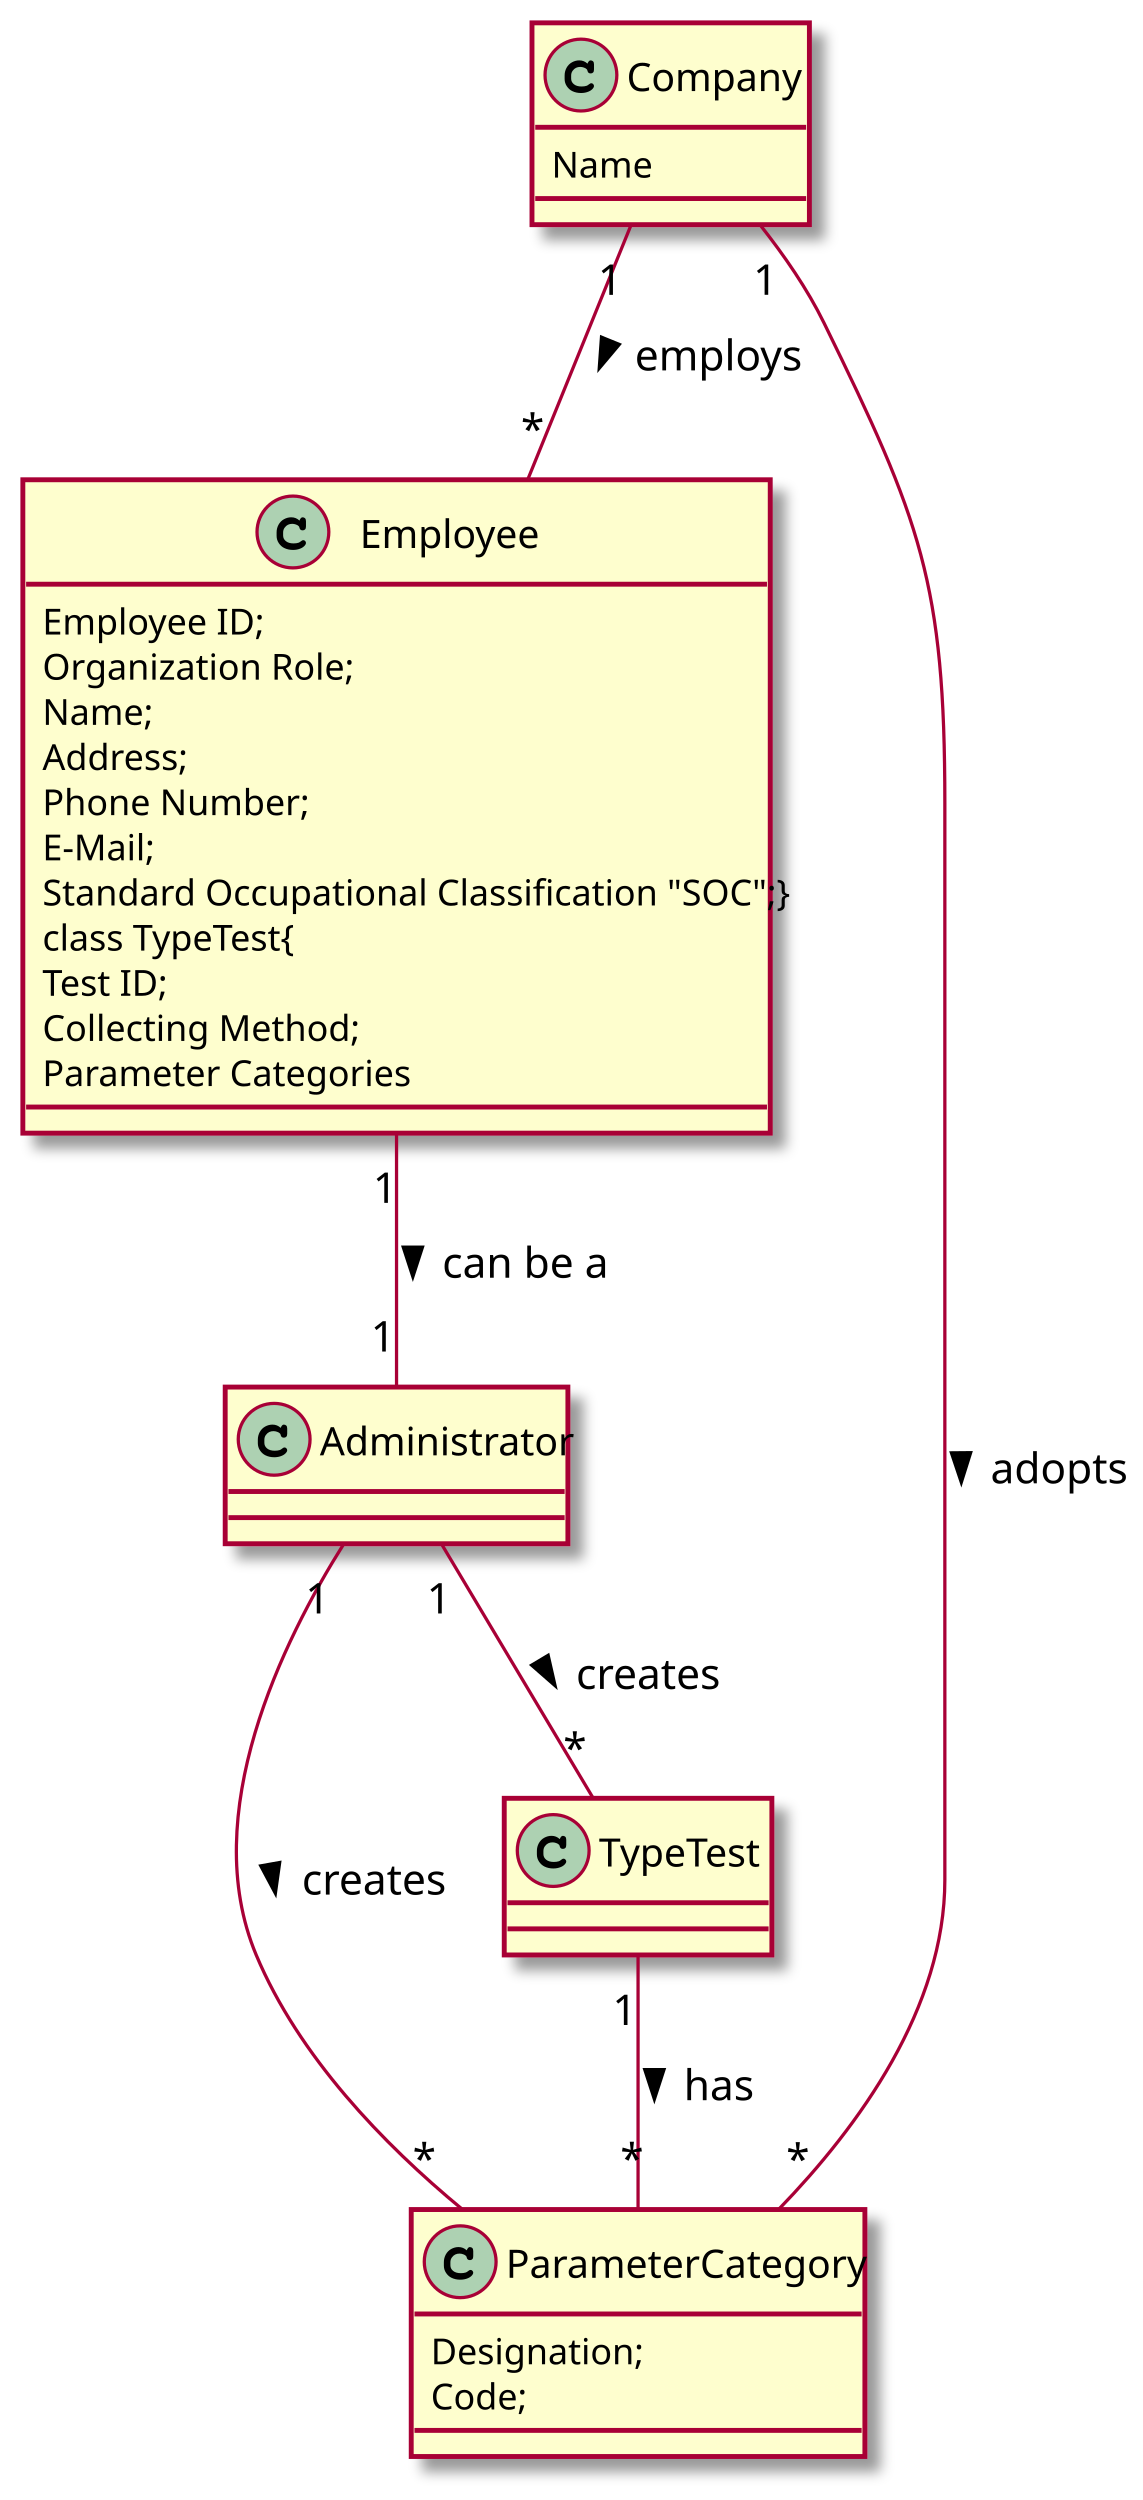
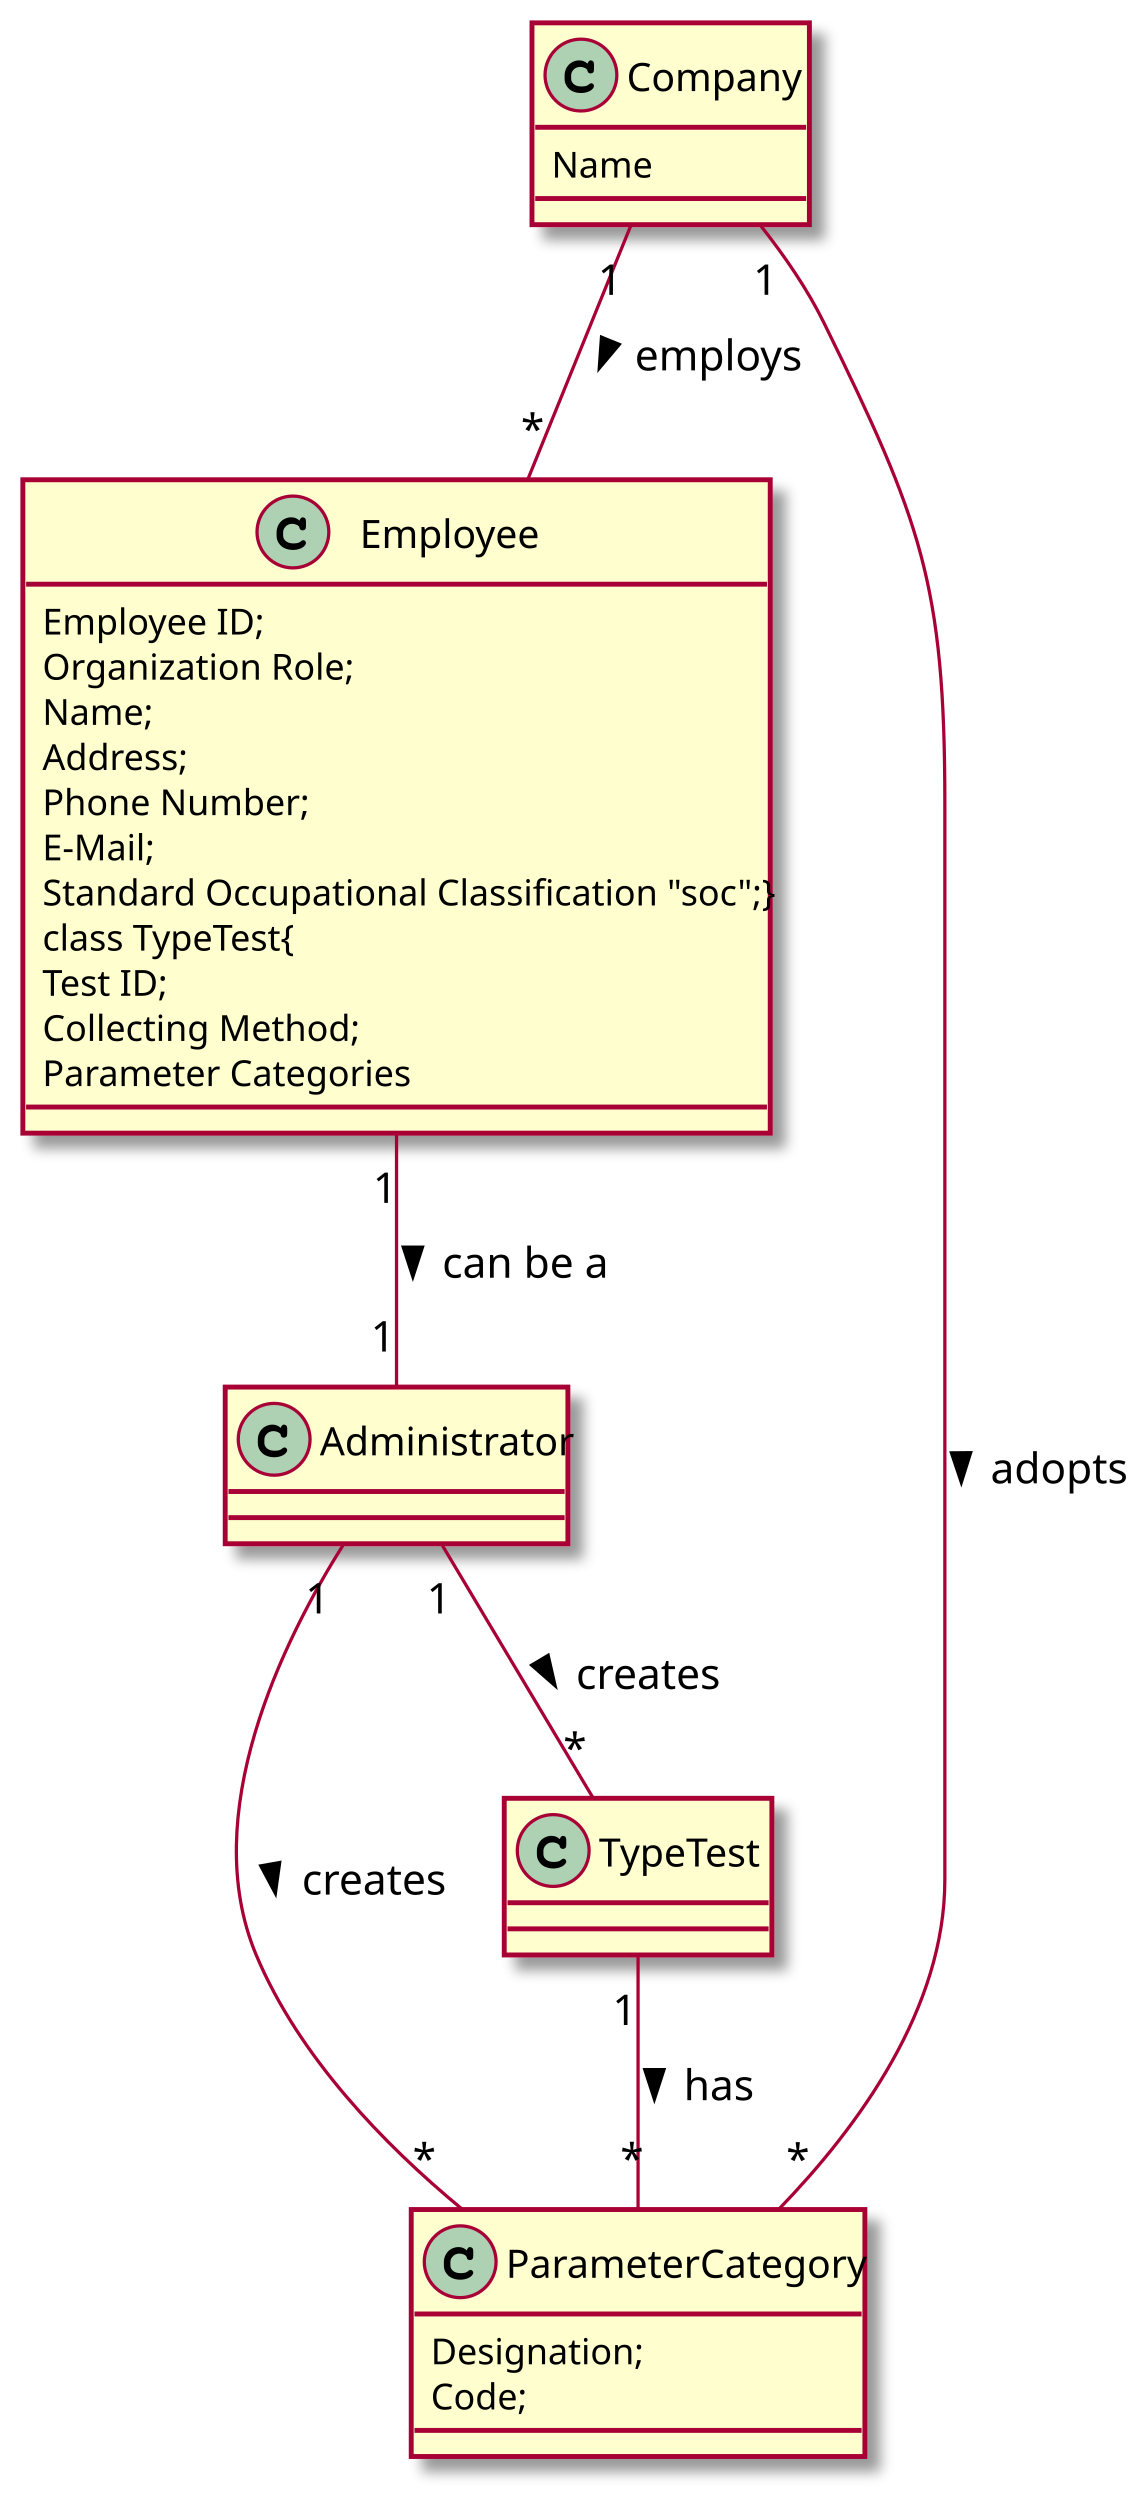
<svg xmlns="http://www.w3.org/2000/svg" contentScriptType="application/ecmascript" contentStyleType="text/css" height="766px" preserveAspectRatio="none" style="width:350px;height:766px;" version="1.1" viewBox="0 0 350 766" width="350px" zoomAndPan="magnify">
  <defs>
    <filter height="300%" id="ftvhwtumvpm30" width="300%" x="-1" y="-1">
      <feGaussianBlur result="blurOut" stdDeviation="2.0" />
      <feColorMatrix in="blurOut" result="blurOut2" type="matrix" values="0 0 0 0 0 0 0 0 0 0 0 0 0 0 0 0 0 0 .4 0" />
      <feOffset dx="4.0" dy="4.0" in="blurOut2" result="blurOut3" />
      <feBlend in="SourceGraphic" in2="blurOut3" mode="normal" />
    </filter>
  </defs>
  <g>
    <rect codeLine="2" fill="#FEFECE" filter="url(#ftvhwtumvpm30)" height="48" id="Administrator" style="stroke:#A80036;stroke-width:1.5;" width="105" x="69" y="425" />
    <ellipse cx="84" cy="441" fill="#ADD1B2" rx="11" ry="11" style="stroke:#A80036;stroke-width:1.0;" />
    <path d="M86,437.5 Q86.203,437 86.438,436.75 Q86.672,436.5 86.938,436.5 Q87.406,436.5 87.703,436.781 Q88,437.062 88,437.719 L88,439.281 Q88,439.938 87.719,440.219 Q87.438,440.5 87,440.5 Q86.609,440.5 86.359,440.328 Q86.109,440.156 86,439.703 Q85.953,439.391 85.781,439.219 Q85.469,438.891 84.906,438.703 Q84.344,438.5 83.781,438.5 Q83.078,438.5 82.484,438.781 Q81.906,439.062 81.453,439.688 Q81,440.312 81,441.172 L81,442.094 Q81,443.125 81.844,443.812 Q82.688,444.5 84.188,444.5 Q85.078,444.5 85.703,444.297 Q86.062,444.188 86.469,443.828 Q86.734,443.625 86.875,443.562 Q87.016,443.5 87.188,443.5 Q87.516,443.5 87.75,443.766 Q88,444.016 88,444.375 Q88,444.719 87.656,445.125 Q87.156,445.719 86.359,446.047 Q85.312,446.5 84.031,446.5 Q82.531,446.5 81.328,445.906 Q80.359,445.438 79.672,444.422 Q79,443.406 79,442.203 L79,441.109 Q79,439.859 79.594,438.766 Q80.203,437.672 81.25,437.094 Q82.312,436.5 83.5,436.5 Q84.219,436.5 84.844,436.75 Q85.469,437 86,437.5 Z " fill="#000000" />
    <text fill="#000000" font-family="sans-serif" font-size="12" lengthAdjust="spacing" textLength="73" x="98" y="445.91">Administrator</text>
    <line style="stroke:#A80036;stroke-width:1.5;" x1="70" x2="173" y1="457" y2="457" />
    <line style="stroke:#A80036;stroke-width:1.5;" x1="70" x2="173" y1="465" y2="465" />
    <rect codeLine="4" fill="#FEFECE" filter="url(#ftvhwtumvpm30)" height="200.195" id="Employee" style="stroke:#A80036;stroke-width:1.5;" width="229" x="7" y="147" />
    <ellipse cx="89.75" cy="163" fill="#ADD1B2" rx="11" ry="11" style="stroke:#A80036;stroke-width:1.0;" />
    <path d="M91.75,159.5 Q91.953,159 92.188,158.75 Q92.422,158.5 92.688,158.5 Q93.156,158.5 93.453,158.781 Q93.75,159.062 93.75,159.719 L93.75,161.281 Q93.75,161.938 93.469,162.219 Q93.188,162.5 92.75,162.5 Q92.359,162.5 92.109,162.328 Q91.859,162.156 91.75,161.703 Q91.703,161.391 91.531,161.219 Q91.219,160.891 90.656,160.703 Q90.094,160.5 89.531,160.5 Q88.828,160.5 88.234,160.781 Q87.656,161.062 87.203,161.688 Q86.75,162.312 86.75,163.172 L86.75,164.094 Q86.75,165.125 87.594,165.812 Q88.438,166.5 89.938,166.5 Q90.828,166.5 91.453,166.297 Q91.812,166.188 92.219,165.828 Q92.484,165.625 92.625,165.562 Q92.766,165.5 92.938,165.5 Q93.266,165.5 93.5,165.766 Q93.75,166.016 93.75,166.375 Q93.75,166.719 93.406,167.125 Q92.906,167.719 92.109,168.047 Q91.062,168.5 89.781,168.5 Q88.281,168.5 87.078,167.906 Q86.109,167.438 85.422,166.422 Q84.75,165.406 84.75,164.203 L84.75,163.109 Q84.75,161.859 85.344,160.766 Q85.953,159.672 87,159.094 Q88.062,158.5 89.25,158.5 Q89.969,158.5 90.594,158.75 Q91.219,159 91.75,159.5 Z " fill="#000000" />
    <text fill="#000000" font-family="sans-serif" font-size="12" lengthAdjust="spacing" textLength="55" x="110.25" y="167.91">Employee</text>
    <line style="stroke:#A80036;stroke-width:1.5;" x1="8" x2="235" y1="179" y2="179" />
    <text fill="#000000" font-family="sans-serif" font-size="11" lengthAdjust="spacing" textLength="61" x="13" y="194.419">Employee ID;</text>
    <text fill="#000000" font-family="sans-serif" font-size="11" lengthAdjust="spacing" textLength="88" x="13" y="208.255">Organization Role;</text>
    <text fill="#000000" font-family="sans-serif" font-size="11" lengthAdjust="spacing" textLength="30" x="13" y="222.091">Name;</text>
    <text fill="#000000" font-family="sans-serif" font-size="11" lengthAdjust="spacing" textLength="45" x="13" y="235.927">Address;</text>
    <text fill="#000000" font-family="sans-serif" font-size="11" lengthAdjust="spacing" textLength="73" x="13" y="249.763">Phone Number;</text>
    <text fill="#000000" font-family="sans-serif" font-size="11" lengthAdjust="spacing" textLength="31" x="13" y="263.599">E-Mail;</text>
-     <text fill="#000000" font-family="sans-serif" font-size="11" lengthAdjust="spacing" textLength="217" x="13" y="277.435">Standard Occupational Classification "SOC";}</text>
+     <text fill="#000000" font-family="sans-serif" font-size="11" lengthAdjust="spacing" textLength="217" x="13" y="277.435">Standard Occupational Classification "soc";}</text>
    <text fill="#000000" font-family="sans-serif" font-size="11" lengthAdjust="spacing" textLength="78" x="13" y="291.271">class TypeTest{</text>
    <text fill="#000000" font-family="sans-serif" font-size="11" lengthAdjust="spacing" textLength="36" x="13" y="305.106">Test ID;</text>
    <text fill="#000000" font-family="sans-serif" font-size="11" lengthAdjust="spacing" textLength="87" x="13" y="318.942">Collecting Method;</text>
    <text fill="#000000" font-family="sans-serif" font-size="11" lengthAdjust="spacing" textLength="104" x="13" y="332.778">Parameter Categories</text>
    <line style="stroke:#A80036;stroke-width:1.5;" x1="8" x2="235" y1="339.195" y2="339.195" />
    <rect codeLine="18" fill="#FEFECE" filter="url(#ftvhwtumvpm30)" height="75.672" id="ParameterCategory" style="stroke:#A80036;stroke-width:1.5;" width="139" x="126" y="677" />
    <ellipse cx="141" cy="693" fill="#ADD1B2" rx="11" ry="11" style="stroke:#A80036;stroke-width:1.0;" />
    <path d="M143,689.5 Q143.203,689 143.438,688.75 Q143.672,688.5 143.938,688.5 Q144.406,688.5 144.703,688.781 Q145,689.062 145,689.719 L145,691.281 Q145,691.938 144.719,692.219 Q144.438,692.5 144,692.5 Q143.609,692.5 143.359,692.328 Q143.109,692.156 143,691.703 Q142.953,691.391 142.781,691.219 Q142.469,690.891 141.906,690.703 Q141.344,690.5 140.781,690.5 Q140.078,690.5 139.484,690.781 Q138.906,691.062 138.453,691.688 Q138,692.312 138,693.172 L138,694.094 Q138,695.125 138.844,695.812 Q139.688,696.5 141.188,696.5 Q142.078,696.5 142.703,696.297 Q143.062,696.188 143.469,695.828 Q143.734,695.625 143.875,695.562 Q144.016,695.5 144.188,695.5 Q144.516,695.5 144.75,695.766 Q145,696.016 145,696.375 Q145,696.719 144.656,697.125 Q144.156,697.719 143.359,698.047 Q142.312,698.5 141.031,698.5 Q139.531,698.5 138.328,697.906 Q137.359,697.438 136.672,696.422 Q136,695.406 136,694.203 L136,693.109 Q136,691.859 136.594,690.766 Q137.203,689.672 138.25,689.094 Q139.312,688.5 140.5,688.5 Q141.219,688.5 141.844,688.75 Q142.469,689 143,689.5 Z " fill="#000000" />
    <text fill="#000000" font-family="sans-serif" font-size="12" lengthAdjust="spacing" textLength="107" x="155" y="697.91">ParameterCategory</text>
    <line style="stroke:#A80036;stroke-width:1.5;" x1="127" x2="264" y1="709" y2="709" />
    <text fill="#000000" font-family="sans-serif" font-size="11" lengthAdjust="spacing" textLength="59" x="132" y="724.419">Designation;</text>
    <text fill="#000000" font-family="sans-serif" font-size="11" lengthAdjust="spacing" textLength="28" x="132" y="738.255">Code;</text>
    <line style="stroke:#A80036;stroke-width:1.5;" x1="127" x2="264" y1="744.672" y2="744.672" />
    <rect codeLine="23" fill="#FEFECE" filter="url(#ftvhwtumvpm30)" height="61.836" id="Company" style="stroke:#A80036;stroke-width:1.5;" width="85" x="163" y="7" />
    <ellipse cx="178" cy="23" fill="#ADD1B2" rx="11" ry="11" style="stroke:#A80036;stroke-width:1.0;" />
    <path d="M180,19.5 Q180.203,19 180.438,18.75 Q180.672,18.5 180.938,18.5 Q181.406,18.5 181.703,18.781 Q182,19.062 182,19.719 L182,21.281 Q182,21.938 181.719,22.219 Q181.438,22.5 181,22.5 Q180.609,22.5 180.359,22.328 Q180.109,22.156 180,21.703 Q179.953,21.391 179.781,21.219 Q179.469,20.891 178.906,20.703 Q178.344,20.5 177.781,20.5 Q177.078,20.5 176.484,20.781 Q175.906,21.062 175.453,21.688 Q175,22.312 175,23.172 L175,24.094 Q175,25.125 175.844,25.812 Q176.688,26.5 178.188,26.5 Q179.078,26.5 179.703,26.297 Q180.062,26.188 180.469,25.828 Q180.734,25.625 180.875,25.562 Q181.016,25.5 181.188,25.5 Q181.516,25.5 181.75,25.766 Q182,26.016 182,26.375 Q182,26.719 181.656,27.125 Q181.156,27.719 180.359,28.047 Q179.312,28.5 178.031,28.5 Q176.531,28.5 175.328,27.906 Q174.359,27.438 173.672,26.422 Q173,25.406 173,24.203 L173,23.109 Q173,21.859 173.594,20.766 Q174.203,19.672 175.25,19.094 Q176.312,18.5 177.5,18.5 Q178.219,18.5 178.844,18.75 Q179.469,19 180,19.5 Z " fill="#000000" />
    <text fill="#000000" font-family="sans-serif" font-size="12" lengthAdjust="spacing" textLength="53" x="192" y="27.91">Company</text>
    <line style="stroke:#A80036;stroke-width:1.5;" x1="164" x2="247" y1="39" y2="39" />
    <text fill="#000000" font-family="sans-serif" font-size="11" lengthAdjust="spacing" textLength="27" x="169" y="54.419">Name</text>
    <line style="stroke:#A80036;stroke-width:1.5;" x1="164" x2="247" y1="60.836" y2="60.836" />
    <rect fill="#FEFECE" filter="url(#ftvhwtumvpm30)" height="48" id="TypeTest" style="stroke:#A80036;stroke-width:1.5;" width="82" x="154.5" y="551" />
    <ellipse cx="169.5" cy="567" fill="#ADD1B2" rx="11" ry="11" style="stroke:#A80036;stroke-width:1.0;" />
    <path d="M171.5,563.5 Q171.703,563 171.938,562.75 Q172.172,562.5 172.438,562.5 Q172.906,562.5 173.203,562.781 Q173.5,563.062 173.5,563.719 L173.5,565.281 Q173.5,565.938 173.219,566.219 Q172.938,566.5 172.5,566.5 Q172.109,566.5 171.859,566.328 Q171.609,566.156 171.5,565.703 Q171.453,565.391 171.281,565.219 Q170.969,564.891 170.406,564.703 Q169.844,564.5 169.281,564.5 Q168.578,564.5 167.984,564.781 Q167.406,565.062 166.953,565.688 Q166.5,566.312 166.5,567.172 L166.5,568.094 Q166.5,569.125 167.344,569.812 Q168.188,570.5 169.688,570.5 Q170.578,570.5 171.203,570.297 Q171.562,570.188 171.969,569.828 Q172.234,569.625 172.375,569.562 Q172.516,569.5 172.688,569.5 Q173.016,569.5 173.25,569.766 Q173.5,570.016 173.5,570.375 Q173.5,570.719 173.156,571.125 Q172.656,571.719 171.859,572.047 Q170.812,572.5 169.531,572.5 Q168.031,572.5 166.828,571.906 Q165.859,571.438 165.172,570.422 Q164.5,569.406 164.5,568.203 L164.5,567.109 Q164.5,565.859 165.094,564.766 Q165.703,563.672 166.75,563.094 Q167.812,562.5 169,562.5 Q169.719,562.5 170.344,562.75 Q170.969,563 171.5,563.5 Z " fill="#000000" />
    <text fill="#000000" font-family="sans-serif" font-size="12" lengthAdjust="spacing" textLength="50" x="183.5" y="571.91">TypeTest</text>
    <line style="stroke:#A80036;stroke-width:1.5;" x1="155.5" x2="235.5" y1="583" y2="583" />
    <line style="stroke:#A80036;stroke-width:1.5;" x1="155.5" x2="235.5" y1="591" y2="591" />
    <path codeLine="26" d="M121.5,347.12 C121.5,376.2 121.5,405.37 121.5,424.81 " fill="none" id="Employee-Administrator" style="stroke:#A80036;stroke-width:1.0;" />
    <polygon fill="#000000" points="126.5,391.176,129.439,382.131,123.561,382.131,126.5,391.176" style="stroke:#000000;stroke-width:1.0;" />
    <text fill="#000000" font-family="sans-serif" font-size="13" lengthAdjust="spacing" textLength="50" x="135.5" y="391.495">can be a</text>
    <text fill="#000000" font-family="sans-serif" font-size="13" lengthAdjust="spacing" textLength="7" x="114.243" y="368.561">1</text>
    <text fill="#000000" font-family="sans-serif" font-size="13" lengthAdjust="spacing" textLength="7" x="113.603" y="414.101">1</text>
    <path codeLine="27" d="M193.29,69.1 C184.91,89.73 173.29,118.38 161.83,146.62 " fill="none" id="Company-Employee" style="stroke:#A80036;stroke-width:1.0;" />
    <polygon fill="#000000" points="183.62,112.809,189.744,105.533,184.298,103.322,183.62,112.809" style="stroke:#000000;stroke-width:1.0;" />
    <text fill="#000000" font-family="sans-serif" font-size="13" lengthAdjust="spacing" textLength="49" x="194.5" y="113.495">employs</text>
    <text fill="#000000" font-family="sans-serif" font-size="13" lengthAdjust="spacing" textLength="7" x="183.197" y="90.344">1</text>
    <text fill="#000000" font-family="sans-serif" font-size="13" lengthAdjust="spacing" textLength="5" x="159.608" y="136.162">*</text>
    <path codeLine="28" d="M233.04,69.09 C240.22,78.19 247.38,88.54 252.5,99 C282.14,159.5 289.5,178.63 289.5,246 C289.5,246 289.5,246 289.5,576 C289.5,615.13 263.36,651.37 238.65,676.88 " fill="none" id="Company-ParameterCategory" style="stroke:#A80036;stroke-width:1.0;" />
    <polygon fill="#000000" points="294.546,454.176,297.401,445.104,291.524,445.158,294.546,454.176" style="stroke:#000000;stroke-width:1.0;" />
    <text fill="#000000" font-family="sans-serif" font-size="13" lengthAdjust="spacing" textLength="39" x="303.5" y="454.495">adopts</text>
    <text fill="#000000" font-family="sans-serif" font-size="13" lengthAdjust="spacing" textLength="7" x="230.773" y="90.332">1</text>
    <text fill="#000000" font-family="sans-serif" font-size="13" lengthAdjust="spacing" textLength="5" x="240.891" y="666.221">*</text>
    <path codeLine="29" d="M105.35,473.03 C86.61,502.79 60.44,555.92 78.5,599 C91.5,629.99 117.37,656.85 141.49,676.8 " fill="none" id="Administrator-ParameterCategory" style="stroke:#A80036;stroke-width:1.0;" />
    <polygon fill="#000000" points="84.373,580.099,85.687,570.68,79.9,571.706,84.373,580.099" style="stroke:#000000;stroke-width:1.0;" />
    <text fill="#000000" font-family="sans-serif" font-size="13" lengthAdjust="spacing" textLength="43" x="92.5" y="580.495">creates</text>
    <text fill="#000000" font-family="sans-serif" font-size="13" lengthAdjust="spacing" textLength="7" x="93.56" y="494.375">1</text>
    <text fill="#000000" font-family="sans-serif" font-size="13" lengthAdjust="spacing" textLength="5" x="126.424" y="666.126">*</text>
    <path codeLine="30" d="M135.25,473.03 C148.45,495.17 168.31,528.44 181.58,550.67 " fill="none" id="Administrator-TypeTest" style="stroke:#A80036;stroke-width:1.0;" />
    <polygon fill="#000000" points="170.062,516.469,167.951,507.196,162.903,510.208,170.062,516.469" style="stroke:#000000;stroke-width:1.0;" />
    <text fill="#000000" font-family="sans-serif" font-size="13" lengthAdjust="spacing" textLength="43" x="176.5" y="517.495">creates</text>
    <text fill="#000000" font-family="sans-serif" font-size="13" lengthAdjust="spacing" textLength="7" x="130.748" y="494.375">1</text>
    <text fill="#000000" font-family="sans-serif" font-size="13" lengthAdjust="spacing" textLength="5" x="172.578" y="540.327">*</text>
    <path codeLine="31" d="M195.5,599.1 C195.5,620.28 195.5,652.01 195.5,676.77 " fill="none" id="TypeTest-ParameterCategory" style="stroke:#A80036;stroke-width:1.0;" />
    <polygon fill="#000000" points="200.5,643.176,203.439,634.131,197.561,634.131,200.5,643.176" style="stroke:#000000;stroke-width:1.0;" />
    <text fill="#000000" font-family="sans-serif" font-size="13" lengthAdjust="spacing" textLength="21" x="209.5" y="643.495">has</text>
    <text fill="#000000" font-family="sans-serif" font-size="13" lengthAdjust="spacing" textLength="7" x="187.647" y="620.462">1</text>
    <text fill="#000000" font-family="sans-serif" font-size="13" lengthAdjust="spacing" textLength="5" x="190.055" y="666.091">*</text>
  </g>
</svg>
